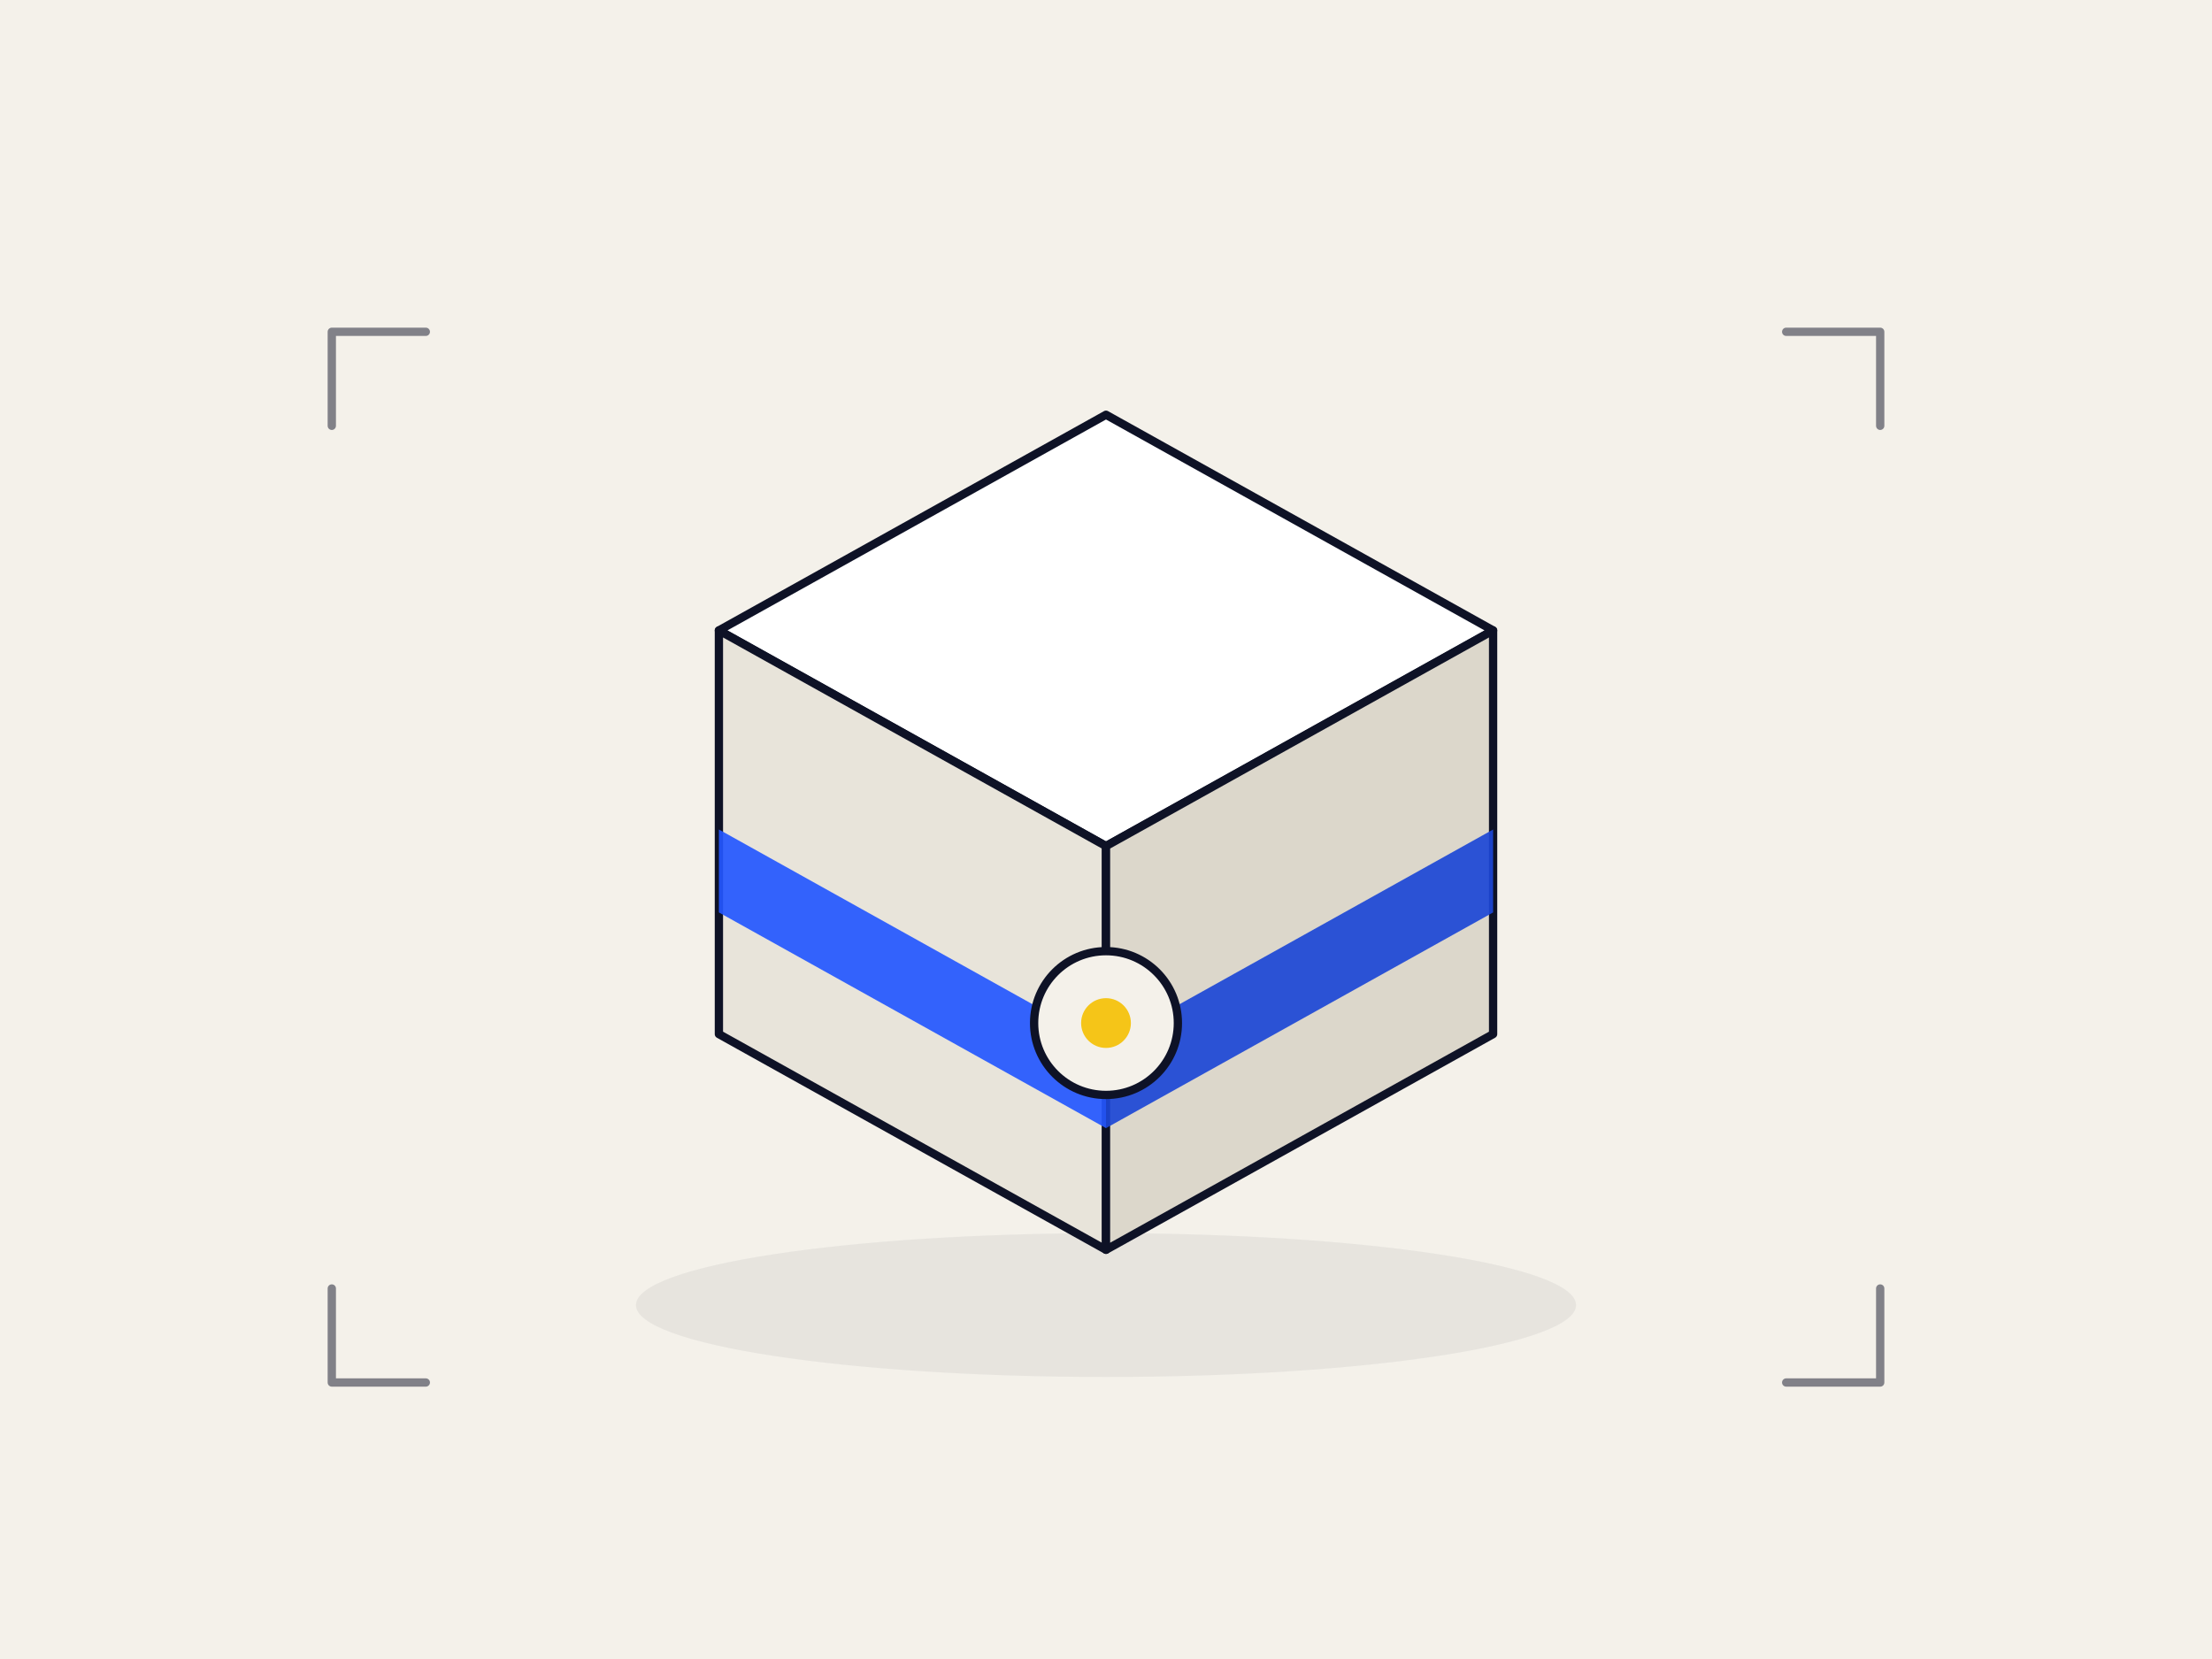
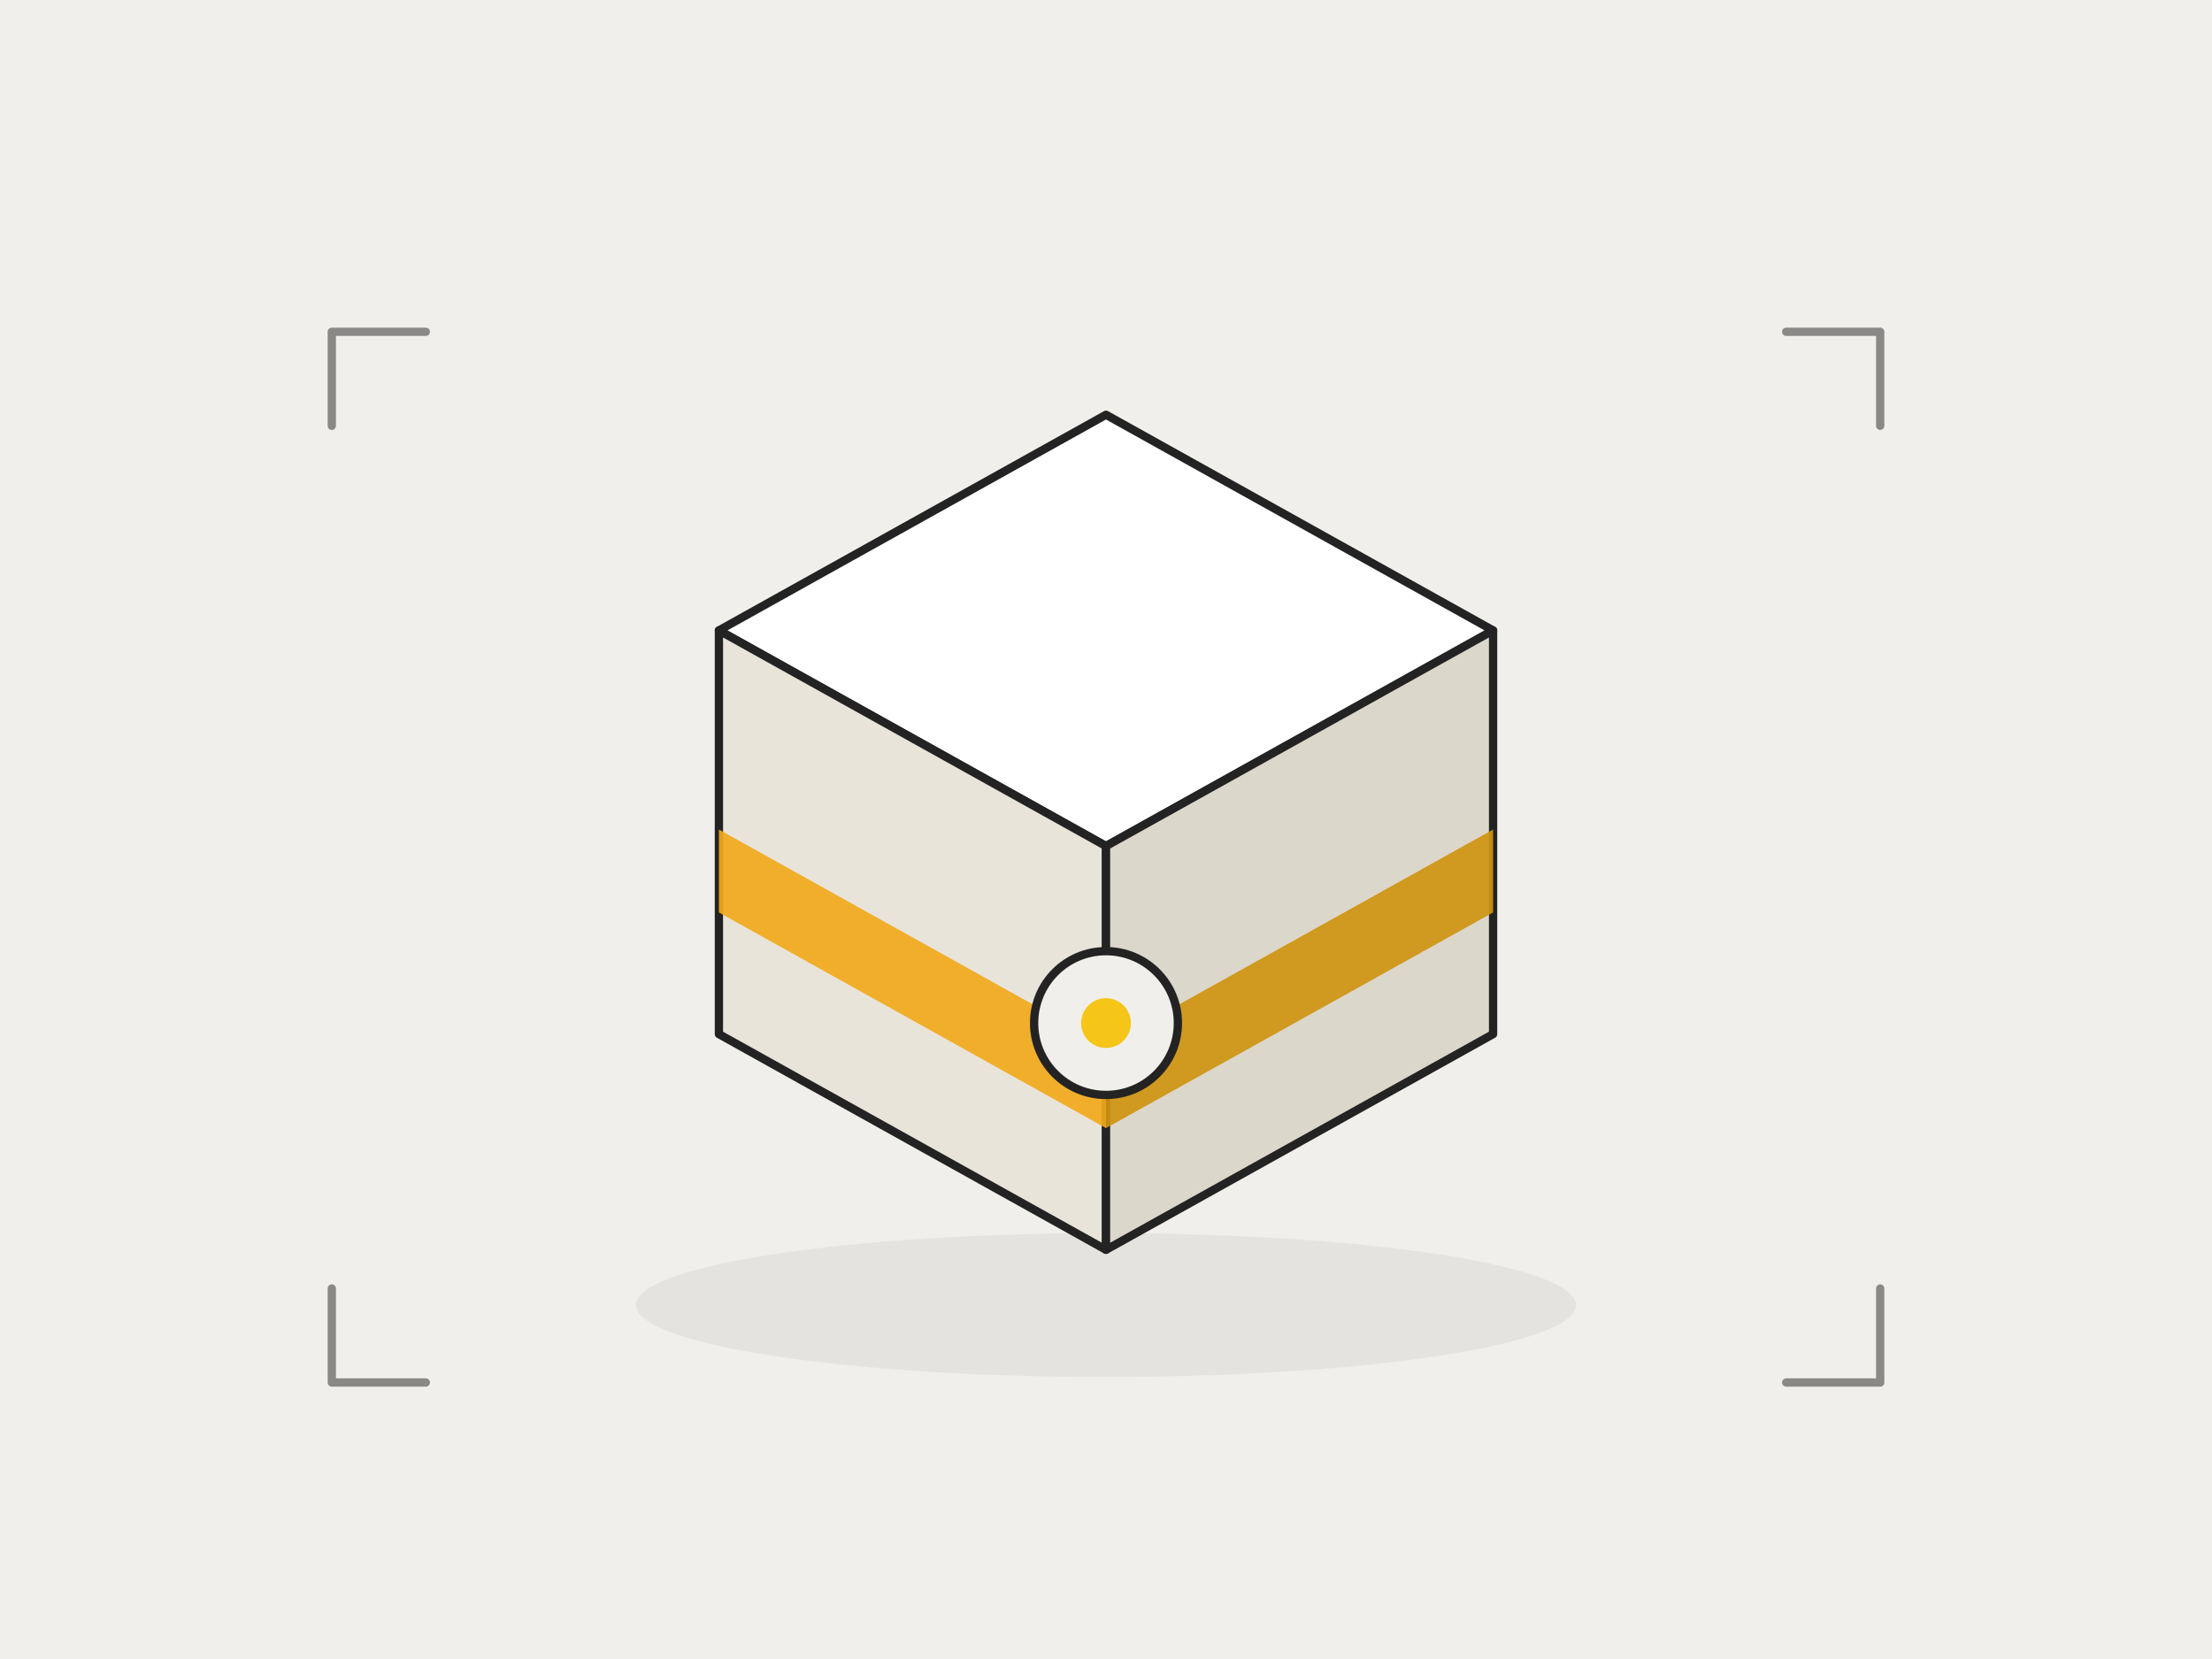
<svg xmlns="http://www.w3.org/2000/svg" viewBox="0 0 800 600" role="img" aria-label="A protected asset: a sealed cube with a marked band, representing asset protection and company infrastructure">
-   <rect width="800" height="600" fill="#f4f1ea" />
-   <ellipse cx="400" cy="472" rx="170" ry="26" fill="#0e1226" opacity="0.06" />
-   <g stroke="#0e1226" stroke-width="3" stroke-linejoin="round">
+   <rect width="800" height="600" fill="#f1efeb" />
+   <ellipse cx="400" cy="472" rx="170" ry="26" fill="#232323" opacity="0.06" />
+   <g stroke="#232323" stroke-width="3" stroke-linejoin="round">
    <polygon points="400,150 540,228 400,306 260,228" fill="#ffffff" />
    <polygon points="260,228 400,306 400,452 260,374" fill="#e8e4da" />
    <polygon points="400,306 540,228 540,374 400,452" fill="#dcd7cb" />
  </g>
  <g stroke-linejoin="round">
-     <polygon points="260,300 400,378 400,408 260,330" fill="#2457ff" opacity="0.92" />
-     <polygon points="400,378 540,300 540,330 400,408" fill="#1c47d6" opacity="0.92" />
+     <polygon points="260,300 400,378 400,408 260,330" fill="#f2a91c" opacity="0.92" />
+     <polygon points="400,378 540,300 540,330 400,408" fill="#cf9410" opacity="0.92" />
  </g>
-   <circle cx="400" cy="370" r="26" fill="#f4f1ea" stroke="#0e1226" stroke-width="3" />
+   <circle cx="400" cy="370" r="26" fill="#f1efeb" stroke="#232323" stroke-width="3" />
  <circle cx="400" cy="370" r="9" fill="#f5c518" />
-   <g stroke="#0e1226" stroke-width="3" fill="none" opacity="0.5" stroke-linecap="round">
+   <g stroke="#232323" stroke-width="3" fill="none" opacity="0.5" stroke-linecap="round">
    <path d="M120 120 h34 M120 120 v34" />
    <path d="M680 120 h-34 M680 120 v34" />
    <path d="M120 500 h34 M120 500 v-34" />
    <path d="M680 500 h-34 M680 500 v-34" />
  </g>
</svg>
